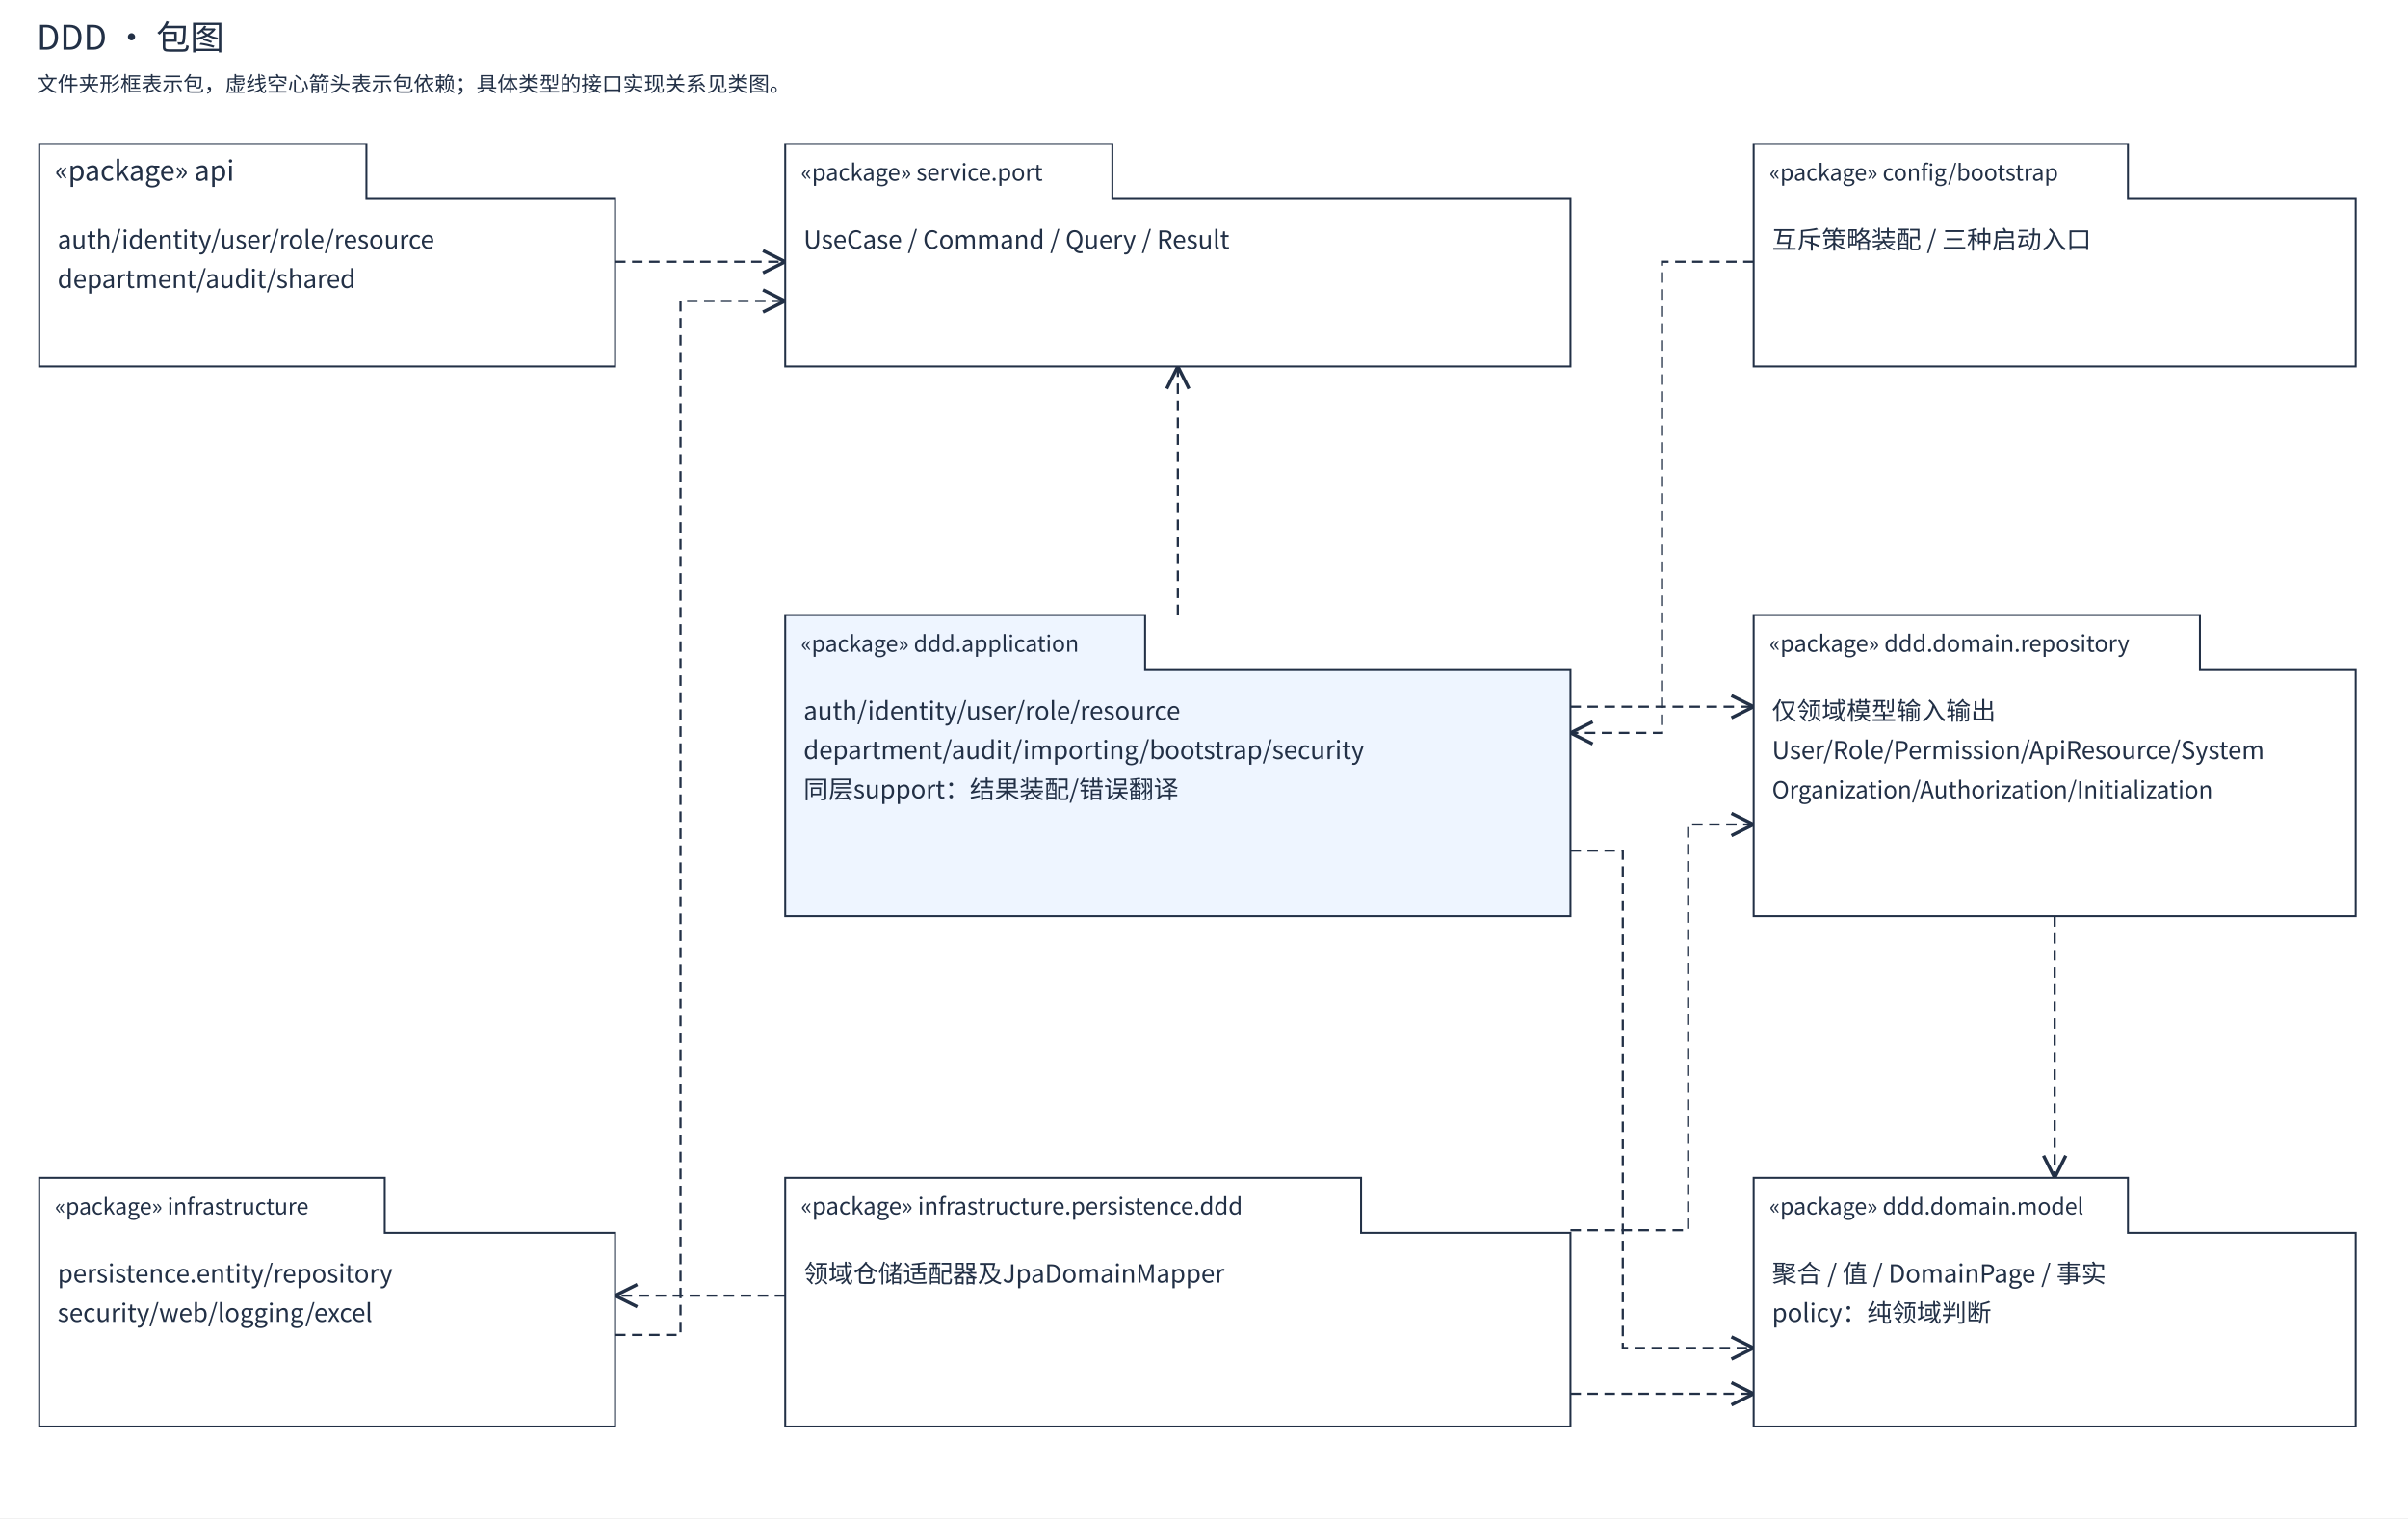
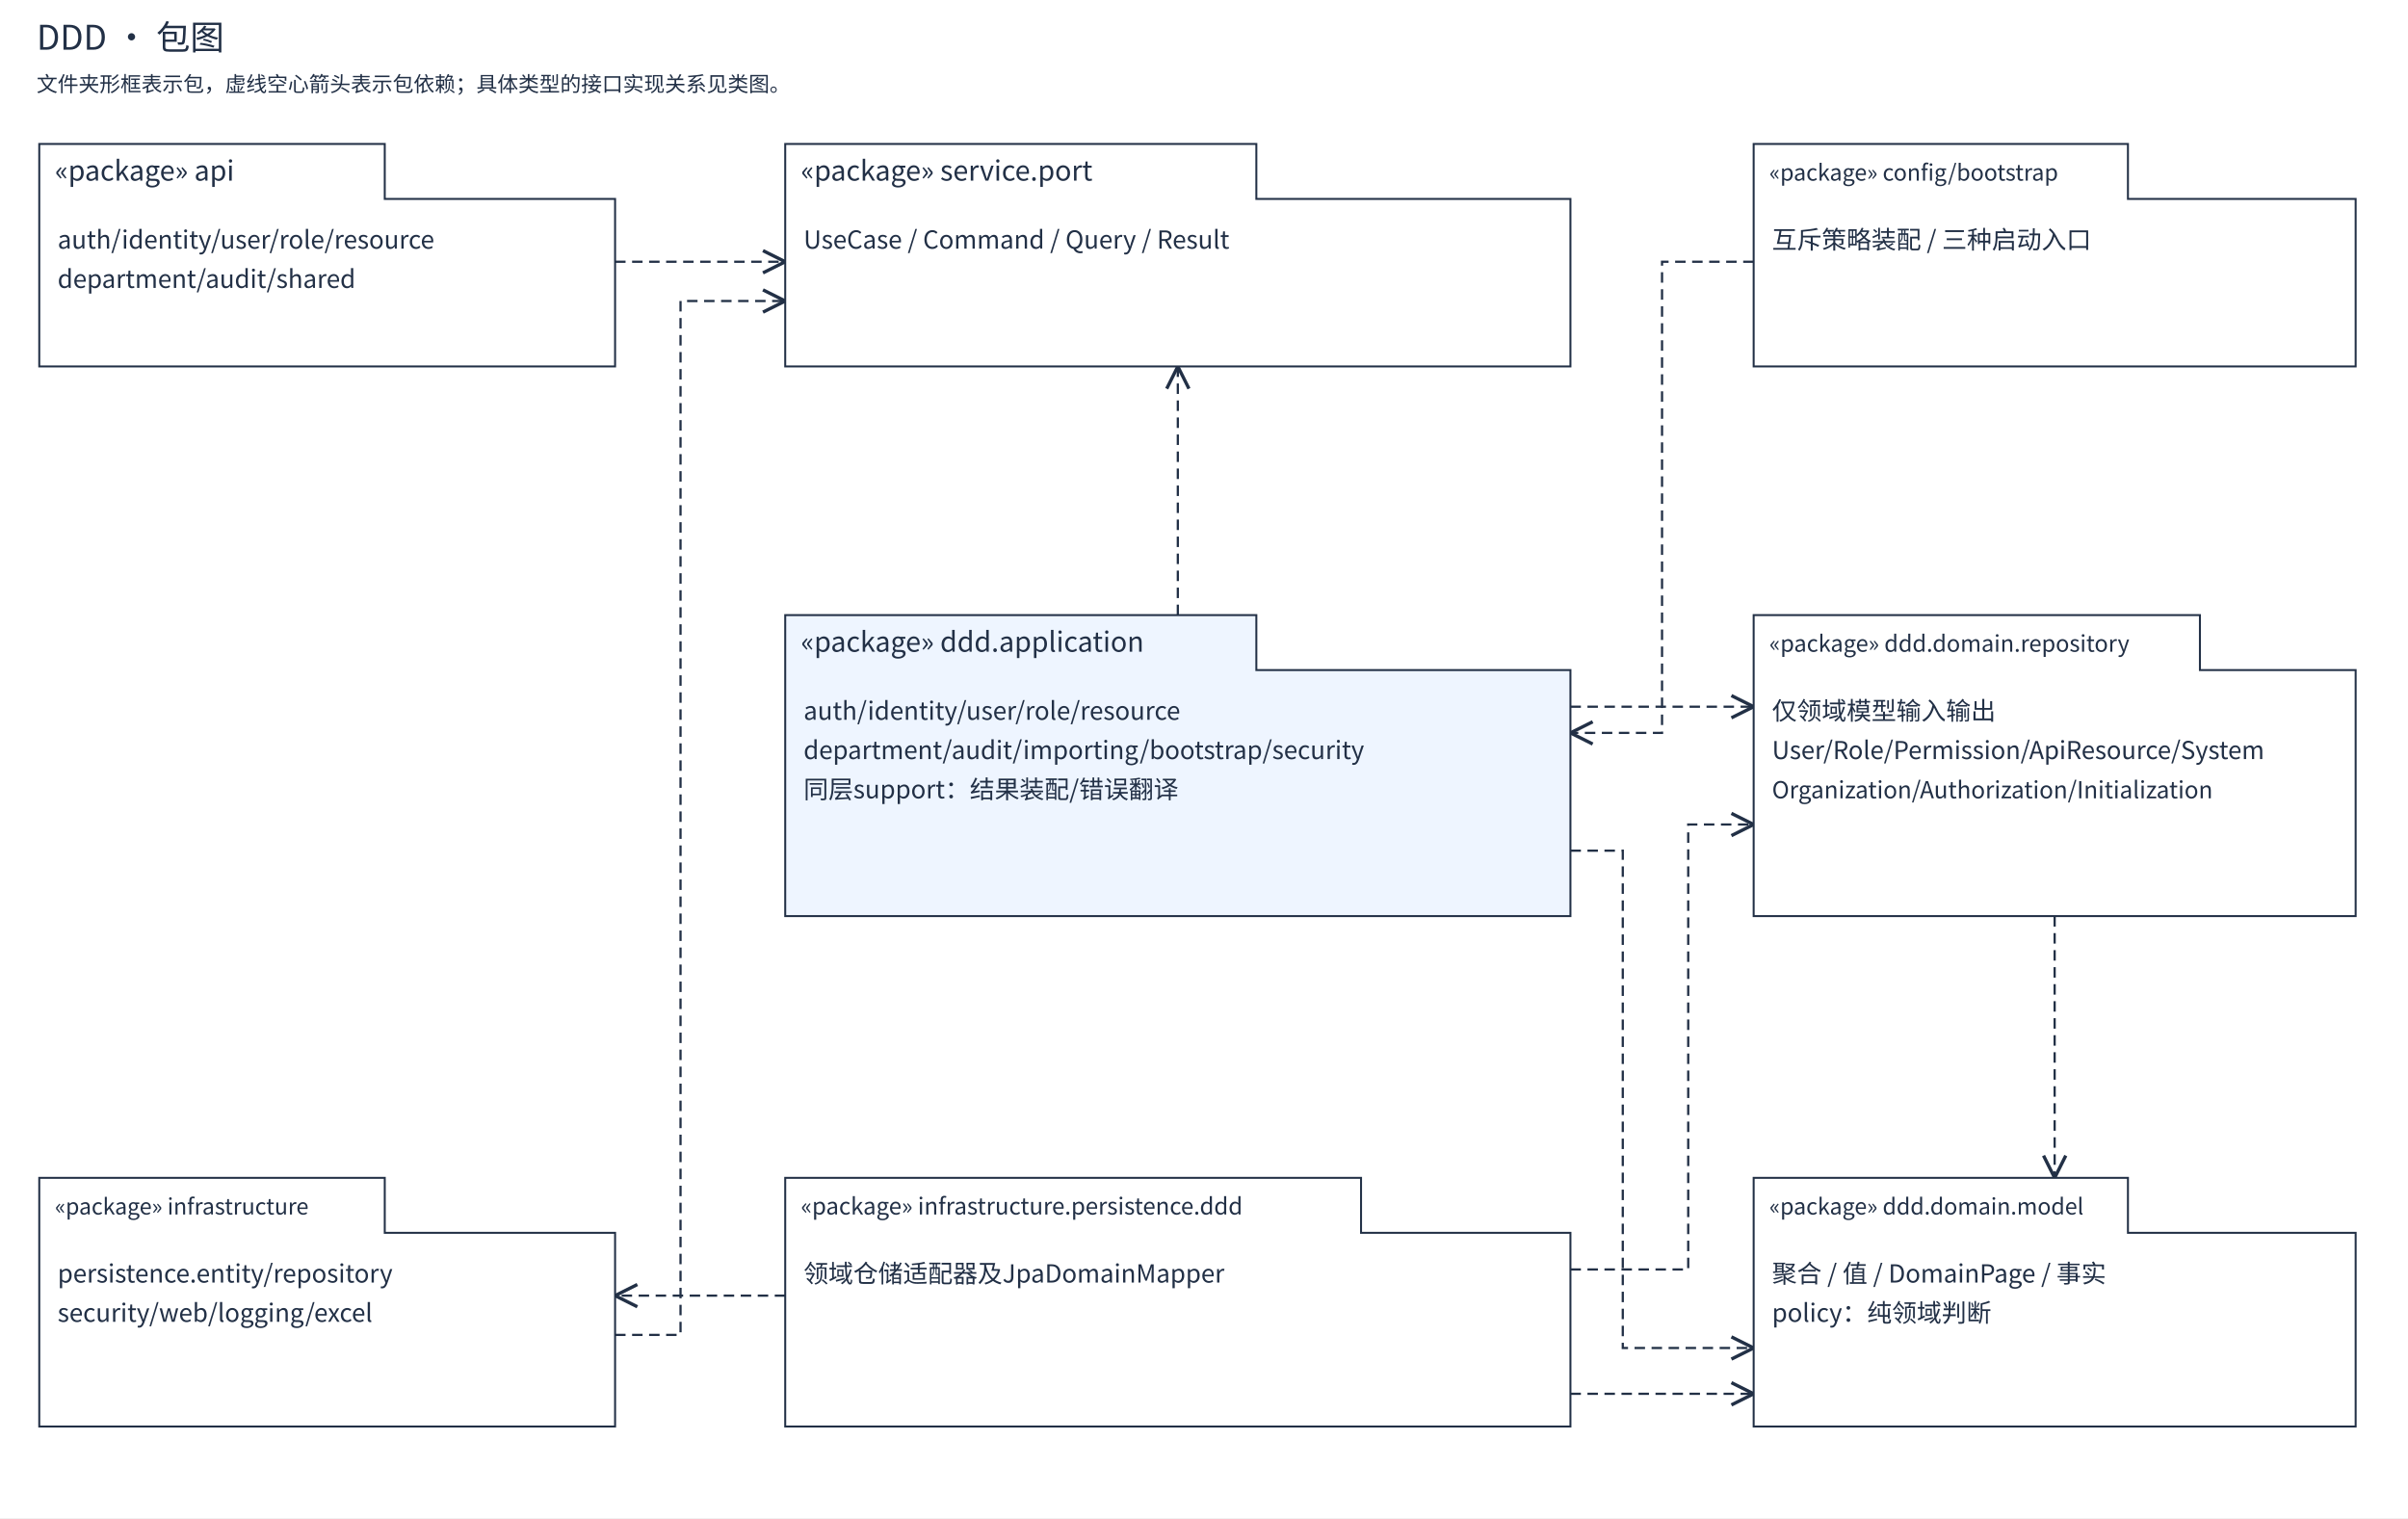
<svg xmlns="http://www.w3.org/2000/svg" width="1840" height="1160" viewBox="0 0 1840 1160">
  <defs>
    <marker id="open" markerWidth="12" markerHeight="12" refX="11" refY="6" orient="auto">
      <path d="M1,1 L11,6 L1,11" fill="none" stroke="#223046" stroke-width="1.5" />
    </marker>
    <marker id="triangle" markerWidth="14" markerHeight="14" refX="13" refY="7" orient="auto">
      <path d="M1,1 L13,7 L1,13 Z" fill="white" stroke="#245a93" stroke-width="1.4" />
    </marker>
    <marker id="filled" markerWidth="12" markerHeight="12" refX="11" refY="6" orient="auto">
      <path d="M1,1 L11,6 L1,11 Z" fill="#223046" />
    </marker>
  </defs>
  <rect width="100%" height="100%" fill="white" />
  <g font-family="Microsoft YaHei,Noto Sans CJK SC,Arial,sans-serif">
    <text x="28" y="38" font-size="26" text-anchor="start" fill="#223046">DDD · 包图</text>
    <text x="28" y="70" font-size="16" text-anchor="start" fill="#223046">文件夹形框表示包，虚线空心箭头表示包依赖；具体类型的接口实现关系见类图。</text>
    <polyline points="470,200 600,200" fill="none" stroke="#223046" stroke-width="1.7" stroke-dasharray="8 5" marker-end="url(#open)" />
    <polyline points="900,470 900,280" fill="none" stroke="#223046" stroke-width="1.7" stroke-dasharray="8 5" marker-end="url(#open)" />
    <polyline points="1340,200 1270,200 1270,560 1200,560" fill="none" stroke="#223046" stroke-width="1.7" stroke-dasharray="8 5" marker-end="url(#open)" />
    <polyline points="1200,540 1340,540" fill="none" stroke="#223046" stroke-width="1.7" stroke-dasharray="8 5" marker-end="url(#open)" />
    <polyline points="1200,650 1240,650 1240,1030 1340,1030" fill="none" stroke="#223046" stroke-width="1.7" stroke-dasharray="8 5" marker-end="url(#open)" />
    <polyline points="1570,700 1570,900" fill="none" stroke="#223046" stroke-width="1.7" stroke-dasharray="8 5" marker-end="url(#open)" />
-     <polyline points="1200,940 1290,940 1290,630 1340,630" fill="none" stroke="#223046" stroke-width="1.7" stroke-dasharray="8 5" marker-end="url(#open)" />
+     <polyline points="1200,970 1290,970 1290,630 1340,630" fill="none" stroke="#223046" stroke-width="1.7" stroke-dasharray="8 5" marker-end="url(#open)" />
    <polyline points="1200,1065 1340,1065" fill="none" stroke="#223046" stroke-width="1.7" stroke-dasharray="8 5" marker-end="url(#open)" />
    <polyline points="600,990 470,990" fill="none" stroke="#223046" stroke-width="1.7" stroke-dasharray="8 5" marker-end="url(#open)" />
    <polyline points="470,1020 520,1020 520,230 600,230" fill="none" stroke="#223046" stroke-width="1.7" stroke-dasharray="8 5" marker-end="url(#open)" />
-     <path d="M30,152V110h250v42h190v128H30Z" fill="white" stroke="#223046" stroke-width="1.5" />
+     <path d="M30,152V110h264v42h176v128H30Z" fill="white" stroke="#223046" stroke-width="1.5" />
    <text x="42" y="138" font-size="21" text-anchor="start" fill="#223046">«package» api</text>
    <text x="44" y="190" font-size="19" text-anchor="start" fill="#223046">auth/identity/user/role/resource</text>
    <text x="44" y="220" font-size="19" text-anchor="start" fill="#223046">department/audit/shared</text>
-     <path d="M600,152V110h250v42h350v128H600Z" fill="white" stroke="#223046" stroke-width="1.5" />
-     <text x="612" y="138" font-size="17.411" text-anchor="start" fill="#223046">«package» service.port</text>
+     <path d="M600,152V110h360v42h240v128H600Z" fill="white" stroke="#223046" stroke-width="1.5" />
+     <text x="612" y="138" font-size="21" text-anchor="start" fill="#223046">«package» service.port</text>
    <text x="614" y="190" font-size="19" text-anchor="start" fill="#223046">UseCase / Command / Query / Result</text>
    <path d="M1340,152V110h286v42h174v128H1340Z" fill="white" stroke="#223046" stroke-width="1.5" />
    <text x="1352" y="138" font-size="17.08" text-anchor="start" fill="#223046">«package» config/bootstrap</text>
    <text x="1354" y="190" font-size="19" text-anchor="start" fill="#223046">互斥策略装配 / 三种启动入口</text>
-     <path d="M600,512V470h275v42h325v188H600Z" fill="#eef5ff" stroke="#223046" stroke-width="1.5" />
-     <text x="612" y="498" font-size="17.017" text-anchor="start" fill="#223046">«package» ddd.application</text>
+     <path d="M600,512V470h360v42h240v188H600Z" fill="#eef5ff" stroke="#223046" stroke-width="1.5" />
+     <text x="612" y="498" font-size="21" text-anchor="start" fill="#223046">«package» ddd.application</text>
    <text x="614" y="550" font-size="19" text-anchor="start" fill="#223046">auth/identity/user/role/resource</text>
    <text x="614" y="580" font-size="19" text-anchor="start" fill="#223046">department/audit/importing/bootstrap/security</text>
    <text x="614" y="610" font-size="19" text-anchor="start" fill="#223046">同层support：结果装配/错误翻译</text>
    <path d="M1340,512V470h341v42h119v188H1340Z" fill="white" stroke="#223046" stroke-width="1.5" />
    <text x="1352" y="498" font-size="17.332" text-anchor="start" fill="#223046">«package» ddd.domain.repository</text>
    <text x="1354" y="550" font-size="19" text-anchor="start" fill="#223046">仅领域模型输入输出</text>
    <text x="1354" y="580" font-size="18.774" text-anchor="start" fill="#223046">User/Role/Permission/ApiResource/System</text>
    <text x="1354" y="610" font-size="17.859" text-anchor="start" fill="#223046">Organization/Authorization/Initialization</text>
    <path d="M1340,942V900h286v42h174v148H1340Z" fill="white" stroke="#223046" stroke-width="1.5" />
    <text x="1352" y="928" font-size="17.08" text-anchor="start" fill="#223046">«package» ddd.domain.model</text>
    <text x="1354" y="980" font-size="19" text-anchor="start" fill="#223046">聚合 / 值 / DomainPage / 事实</text>
    <text x="1354" y="1010" font-size="19" text-anchor="start" fill="#223046">policy：纯领域判断</text>
    <path d="M600,942V900h440v42h160v148H600Z" fill="white" stroke="#223046" stroke-width="1.5" />
    <text x="612" y="928" font-size="17.627" text-anchor="start" fill="#223046">«package» infrastructure.persistence.ddd</text>
    <text x="614" y="980" font-size="19" text-anchor="start" fill="#223046">领域仓储适配器及JpaDomainMapper</text>
    <path d="M30,942V900h264v42h176v148H30Z" fill="white" stroke="#223046" stroke-width="1.5" />
    <text x="42" y="928" font-size="16.949" text-anchor="start" fill="#223046">«package» infrastructure</text>
    <text x="44" y="980" font-size="19" text-anchor="start" fill="#223046">persistence.entity/repository</text>
    <text x="44" y="1010" font-size="19" text-anchor="start" fill="#223046">security/web/logging/excel</text>
  </g>
</svg>
